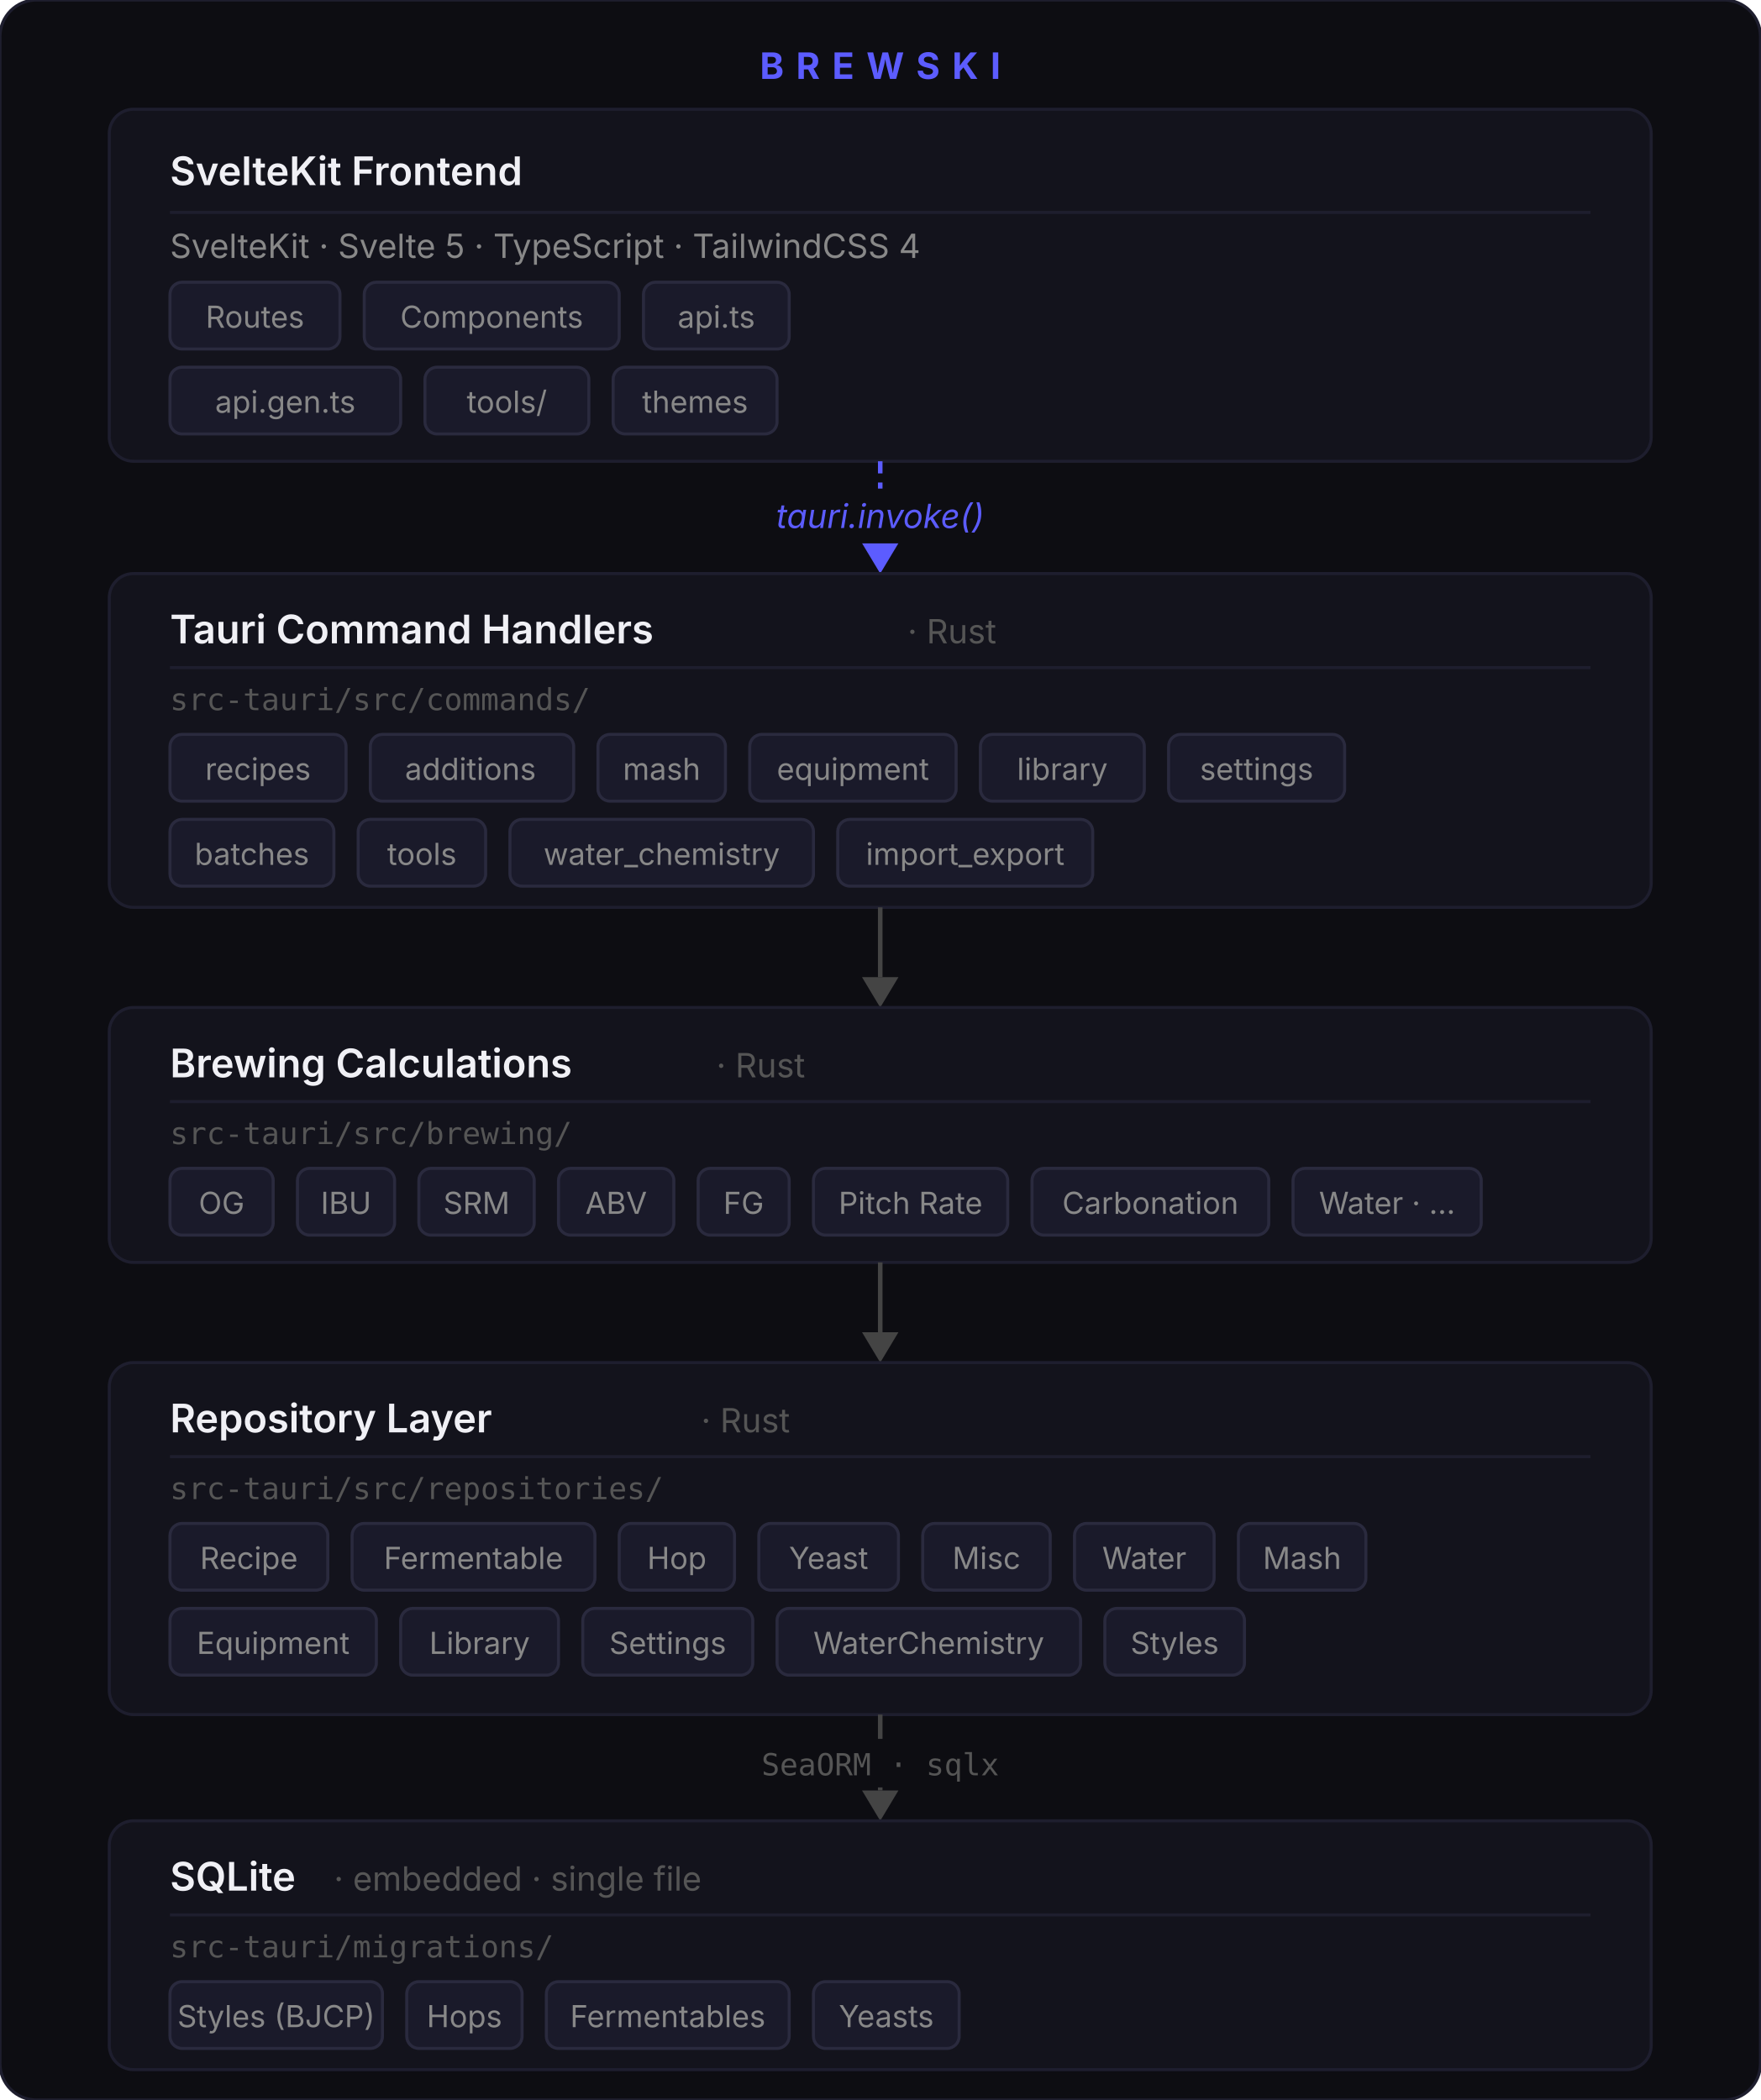
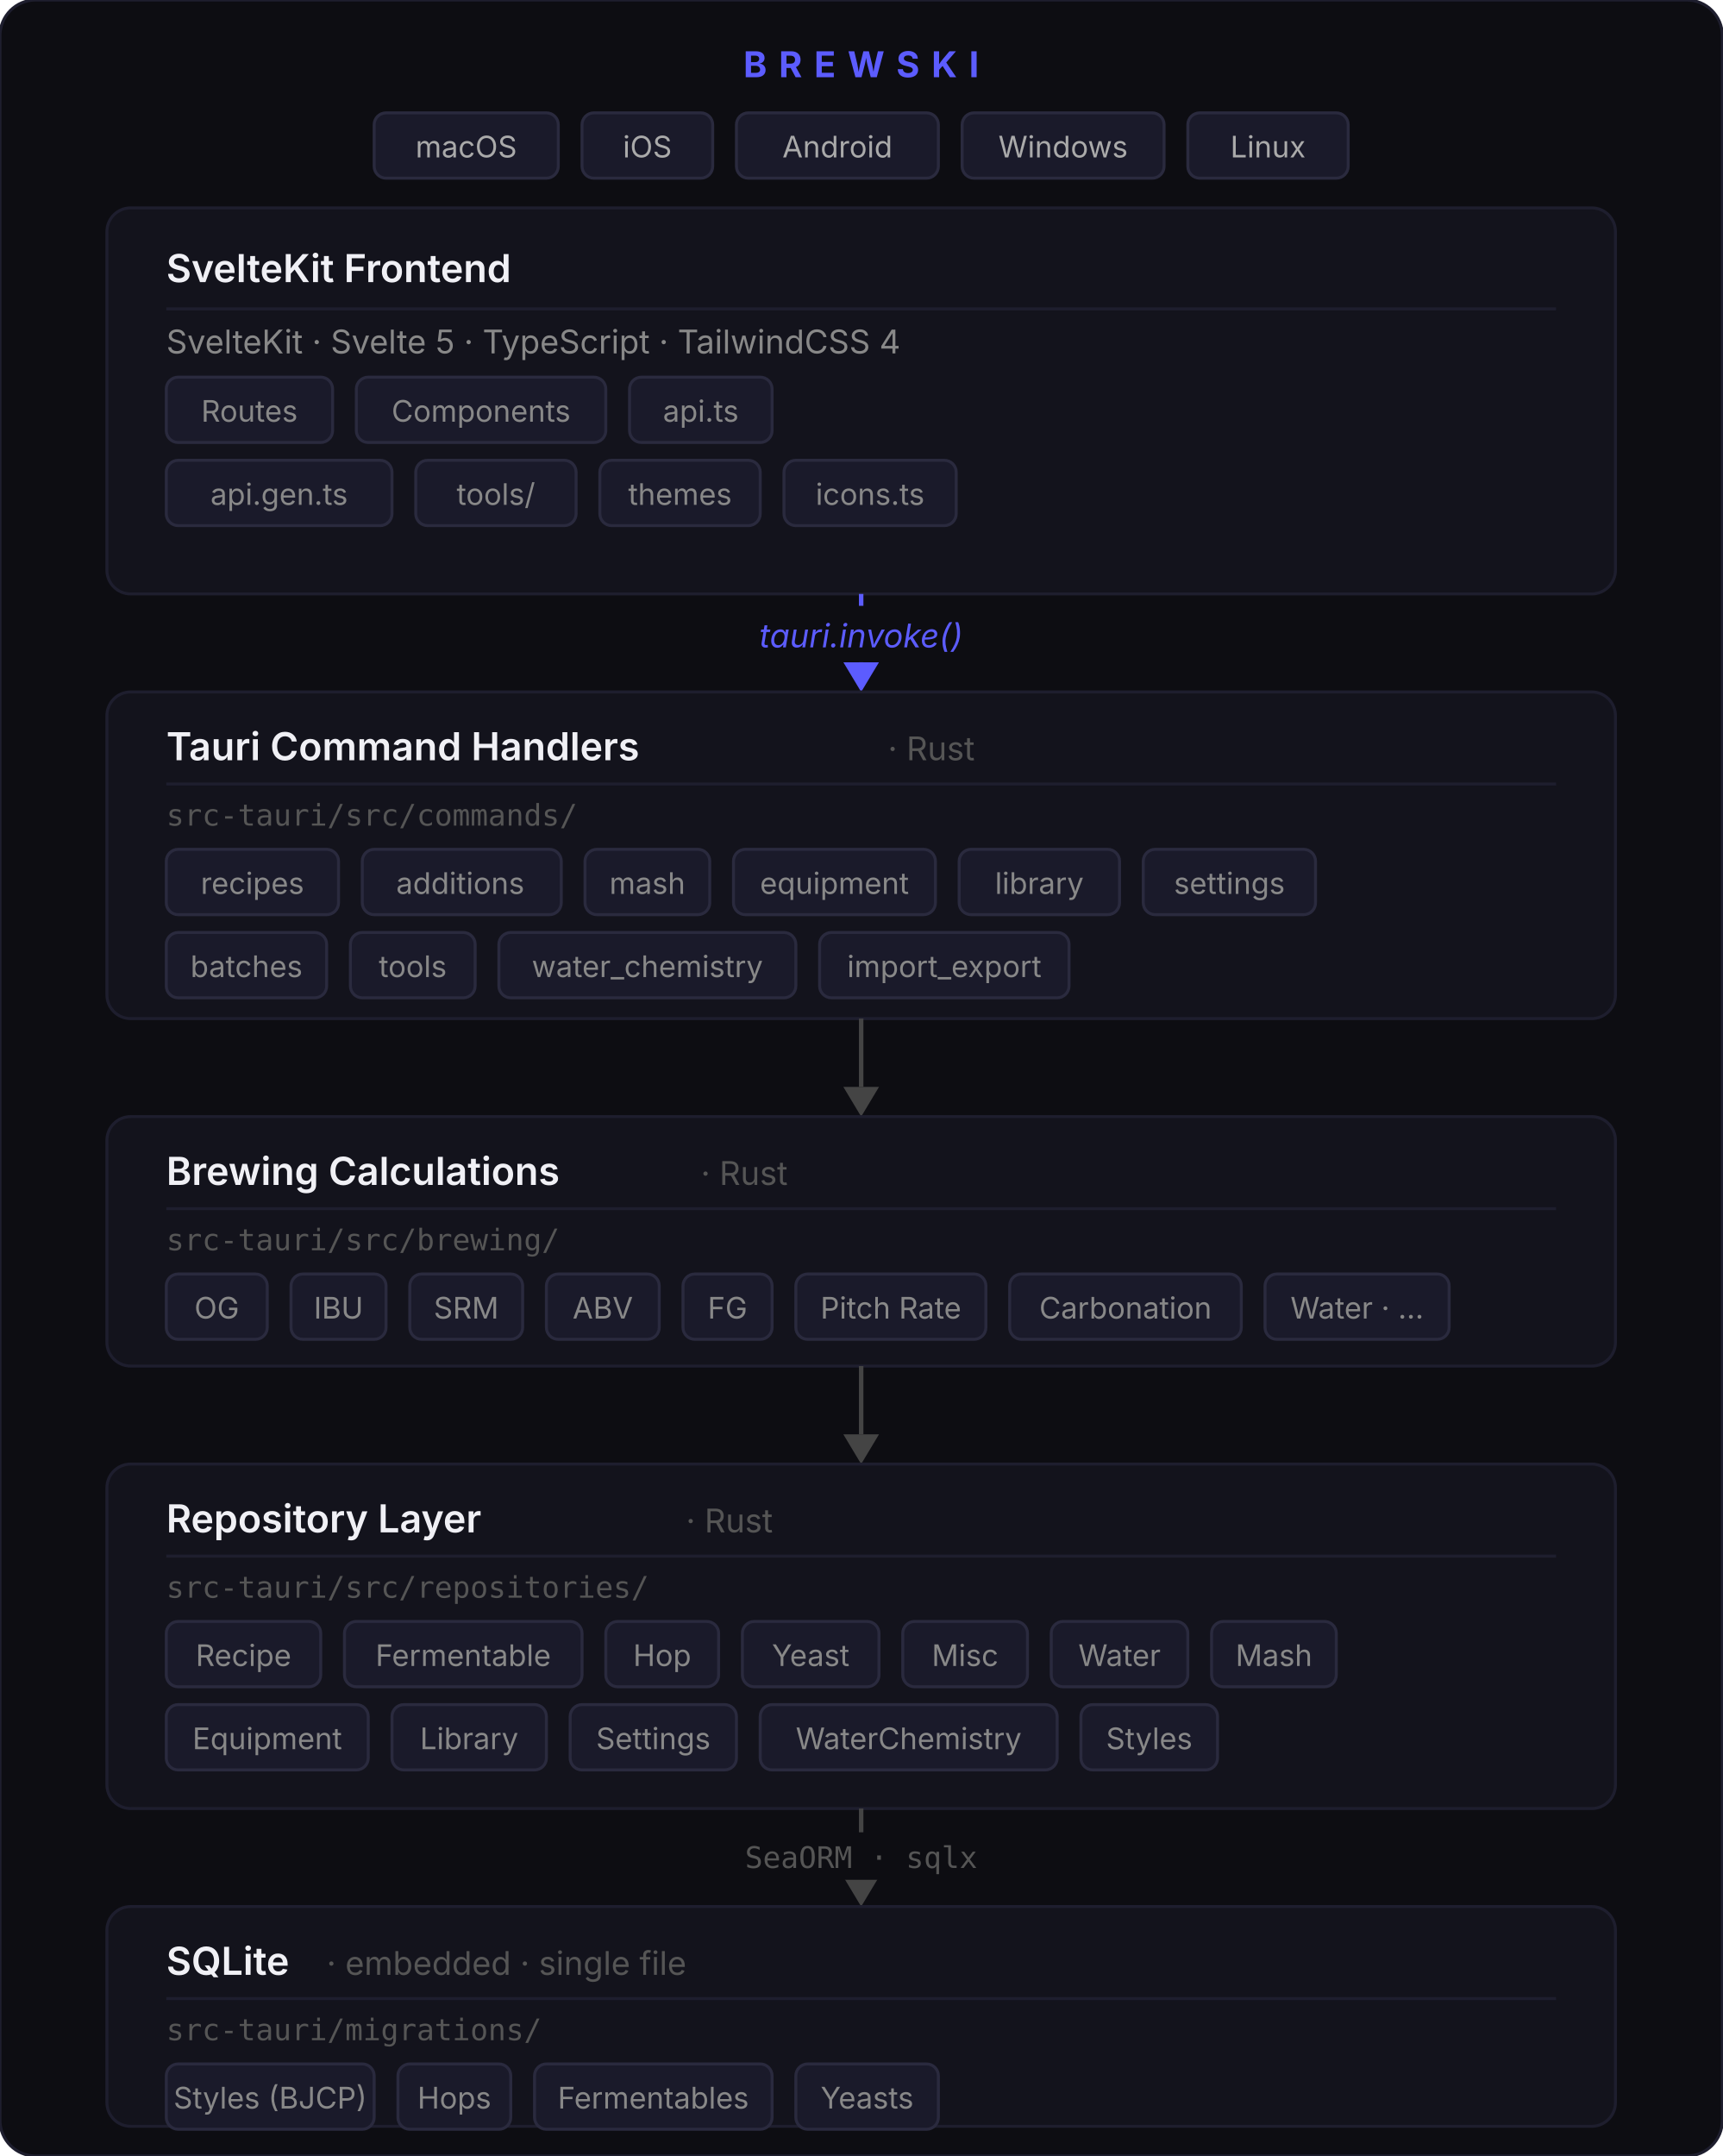
- <svg xmlns="http://www.w3.org/2000/svg" viewBox="0 0 580 692" width="580" height="692">
-   <rect width="580" height="692" rx="12" fill="#0d0d12" stroke="#1e1e2e" stroke-width="1" />
+ <svg xmlns="http://www.w3.org/2000/svg" viewBox="0 0 580 726" width="580" height="726">
+   <rect width="580" height="726" rx="12" fill="#0d0d12" stroke="#1e1e2e" stroke-width="1" />
  <text x="290" y="26" text-anchor="middle" font-family="system-ui, -apple-system, sans-serif" fill="#5c5cff" font-size="12" font-weight="700" letter-spacing="4">BREWSKI</text>
-   <rect x="36" y="36" width="508" height="116" rx="8" fill="#13131c" stroke="#1e1e2e" stroke-width="1" />
-   <text x="56" y="61" font-family="system-ui, -apple-system, sans-serif" fill="#f0f0f5" font-size="13" font-weight="600">SvelteKit Frontend</text>
-   <line x1="56" y1="70" x2="524" y2="70" stroke="#1e1e2e" stroke-width="1" />
-   <text x="56" y="85" font-family="system-ui, -apple-system, sans-serif" fill="#888" font-size="11">SvelteKit · Svelte 5 · TypeScript · TailwindCSS 4</text>
-   <rect x="56" y="93" width="56" height="22" rx="4" fill="#1a1a2a" stroke="#2a2a3e" stroke-width="1" />
-   <text x="84" y="108" text-anchor="middle" font-family="system-ui, -apple-system, sans-serif" fill="#888" font-size="10">Routes</text>
-   <rect x="120" y="93" width="84" height="22" rx="4" fill="#1a1a2a" stroke="#2a2a3e" stroke-width="1" />
-   <text x="162" y="108" text-anchor="middle" font-family="system-ui, -apple-system, sans-serif" fill="#888" font-size="10">Components</text>
-   <rect x="212" y="93" width="48" height="22" rx="4" fill="#1a1a2a" stroke="#2a2a3e" stroke-width="1" />
-   <text x="236" y="108" text-anchor="middle" font-family="system-ui, -apple-system, sans-serif" fill="#888" font-size="10">api.ts</text>
-   <rect x="56" y="121" width="76" height="22" rx="4" fill="#1a1a2a" stroke="#2a2a3e" stroke-width="1" />
-   <text x="94" y="136" text-anchor="middle" font-family="system-ui, -apple-system, sans-serif" fill="#888" font-size="10">api.gen.ts</text>
-   <rect x="140" y="121" width="54" height="22" rx="4" fill="#1a1a2a" stroke="#2a2a3e" stroke-width="1" />
-   <text x="167" y="136" text-anchor="middle" font-family="system-ui, -apple-system, sans-serif" fill="#888" font-size="10">tools/</text>
-   <rect x="202" y="121" width="54" height="22" rx="4" fill="#1a1a2a" stroke="#2a2a3e" stroke-width="1" />
-   <text x="229" y="136" text-anchor="middle" font-family="system-ui, -apple-system, sans-serif" fill="#888" font-size="10">themes</text>
-   <line x1="290" y1="152" x2="290" y2="179" stroke="#5c5cff" stroke-width="1.5" stroke-dasharray="4 3" />
-   <polygon points="290,189 284,179 296,179" fill="#5c5cff" />
-   <rect x="206" y="161" width="168" height="18" rx="3" fill="#0d0d12" />
-   <text x="290" y="174" text-anchor="middle" font-family="system-ui, -apple-system, sans-serif" fill="#5c5cff" font-size="11" font-style="italic">tauri.invoke()</text>
-   <rect x="36" y="189" width="508" height="110" rx="8" fill="#13131c" stroke="#1e1e2e" stroke-width="1" />
-   <text x="56" y="212" font-family="system-ui, -apple-system, sans-serif" fill="#f0f0f5" font-size="13" font-weight="600">Tauri Command Handlers</text>
-   <text x="299" y="212" font-family="system-ui, -apple-system, sans-serif" fill="#555" font-size="11"> · Rust</text>
-   <line x1="56" y1="220" x2="524" y2="220" stroke="#1e1e2e" stroke-width="1" />
-   <text x="56" y="234" font-family="'SFMono-Regular', Consolas, monospace" fill="#555" font-size="10">src-tauri/src/commands/</text>
-   <rect x="56" y="242" width="58" height="22" rx="4" fill="#1a1a2a" stroke="#2a2a3e" stroke-width="1" />
-   <text x="85" y="257" text-anchor="middle" font-family="system-ui, -apple-system, sans-serif" fill="#888" font-size="10">recipes</text>
-   <rect x="122" y="242" width="67" height="22" rx="4" fill="#1a1a2a" stroke="#2a2a3e" stroke-width="1" />
-   <text x="155" y="257" text-anchor="middle" font-family="system-ui, -apple-system, sans-serif" fill="#888" font-size="10">additions</text>
-   <rect x="197" y="242" width="42" height="22" rx="4" fill="#1a1a2a" stroke="#2a2a3e" stroke-width="1" />
-   <text x="218" y="257" text-anchor="middle" font-family="system-ui, -apple-system, sans-serif" fill="#888" font-size="10">mash</text>
-   <rect x="247" y="242" width="68" height="22" rx="4" fill="#1a1a2a" stroke="#2a2a3e" stroke-width="1" />
-   <text x="281" y="257" text-anchor="middle" font-family="system-ui, -apple-system, sans-serif" fill="#888" font-size="10">equipment</text>
-   <rect x="323" y="242" width="54" height="22" rx="4" fill="#1a1a2a" stroke="#2a2a3e" stroke-width="1" />
-   <text x="350" y="257" text-anchor="middle" font-family="system-ui, -apple-system, sans-serif" fill="#888" font-size="10">library</text>
-   <rect x="385" y="242" width="58" height="22" rx="4" fill="#1a1a2a" stroke="#2a2a3e" stroke-width="1" />
-   <text x="414" y="257" text-anchor="middle" font-family="system-ui, -apple-system, sans-serif" fill="#888" font-size="10">settings</text>
-   <rect x="56" y="270" width="54" height="22" rx="4" fill="#1a1a2a" stroke="#2a2a3e" stroke-width="1" />
-   <text x="83" y="285" text-anchor="middle" font-family="system-ui, -apple-system, sans-serif" fill="#888" font-size="10">batches</text>
-   <rect x="118" y="270" width="42" height="22" rx="4" fill="#1a1a2a" stroke="#2a2a3e" stroke-width="1" />
-   <text x="139" y="285" text-anchor="middle" font-family="system-ui, -apple-system, sans-serif" fill="#888" font-size="10">tools</text>
-   <rect x="168" y="270" width="100" height="22" rx="4" fill="#1a1a2a" stroke="#2a2a3e" stroke-width="1" />
-   <text x="218" y="285" text-anchor="middle" font-family="system-ui, -apple-system, sans-serif" fill="#888" font-size="10">water_chemistry</text>
-   <rect x="276" y="270" width="84" height="22" rx="4" fill="#1a1a2a" stroke="#2a2a3e" stroke-width="1" />
-   <text x="318" y="285" text-anchor="middle" font-family="system-ui, -apple-system, sans-serif" fill="#888" font-size="10">import_export</text>
-   <line x1="290" y1="299" x2="290" y2="322" stroke="#444" stroke-width="1.5" />
-   <polygon points="290,332 284,322 296,322" fill="#444" />
-   <rect x="36" y="332" width="508" height="84" rx="8" fill="#13131c" stroke="#1e1e2e" stroke-width="1" />
-   <text x="56" y="355" font-family="system-ui, -apple-system, sans-serif" fill="#f0f0f5" font-size="13" font-weight="600">Brewing Calculations</text>
-   <text x="236" y="355" font-family="system-ui, -apple-system, sans-serif" fill="#555" font-size="11"> · Rust</text>
-   <line x1="56" y1="363" x2="524" y2="363" stroke="#1e1e2e" stroke-width="1" />
-   <text x="56" y="377" font-family="'SFMono-Regular', Consolas, monospace" fill="#555" font-size="10">src-tauri/src/brewing/</text>
-   <rect x="56" y="385" width="34" height="22" rx="4" fill="#1a1a2a" stroke="#2a2a3e" stroke-width="1" />
-   <text x="73" y="400" text-anchor="middle" font-family="system-ui, -apple-system, sans-serif" fill="#888" font-size="10">OG</text>
-   <rect x="98" y="385" width="32" height="22" rx="4" fill="#1a1a2a" stroke="#2a2a3e" stroke-width="1" />
-   <text x="114" y="400" text-anchor="middle" font-family="system-ui, -apple-system, sans-serif" fill="#888" font-size="10">IBU</text>
-   <rect x="138" y="385" width="38" height="22" rx="4" fill="#1a1a2a" stroke="#2a2a3e" stroke-width="1" />
-   <text x="157" y="400" text-anchor="middle" font-family="system-ui, -apple-system, sans-serif" fill="#888" font-size="10">SRM</text>
-   <rect x="184" y="385" width="38" height="22" rx="4" fill="#1a1a2a" stroke="#2a2a3e" stroke-width="1" />
-   <text x="203" y="400" text-anchor="middle" font-family="system-ui, -apple-system, sans-serif" fill="#888" font-size="10">ABV</text>
-   <rect x="230" y="385" width="30" height="22" rx="4" fill="#1a1a2a" stroke="#2a2a3e" stroke-width="1" />
-   <text x="245" y="400" text-anchor="middle" font-family="system-ui, -apple-system, sans-serif" fill="#888" font-size="10">FG</text>
-   <rect x="268" y="385" width="64" height="22" rx="4" fill="#1a1a2a" stroke="#2a2a3e" stroke-width="1" />
-   <text x="300" y="400" text-anchor="middle" font-family="system-ui, -apple-system, sans-serif" fill="#888" font-size="10">Pitch Rate</text>
-   <rect x="340" y="385" width="78" height="22" rx="4" fill="#1a1a2a" stroke="#2a2a3e" stroke-width="1" />
-   <text x="379" y="400" text-anchor="middle" font-family="system-ui, -apple-system, sans-serif" fill="#888" font-size="10">Carbonation</text>
-   <rect x="426" y="385" width="62" height="22" rx="4" fill="#1a1a2a" stroke="#2a2a3e" stroke-width="1" />
-   <text x="457" y="400" text-anchor="middle" font-family="system-ui, -apple-system, sans-serif" fill="#888" font-size="10">Water · …</text>
-   <line x1="290" y1="416" x2="290" y2="439" stroke="#444" stroke-width="1.5" />
-   <polygon points="290,449 284,439 296,439" fill="#444" />
-   <rect x="36" y="449" width="508" height="116" rx="8" fill="#13131c" stroke="#1e1e2e" stroke-width="1" />
-   <text x="56" y="472" font-family="system-ui, -apple-system, sans-serif" fill="#f0f0f5" font-size="13" font-weight="600">Repository Layer</text>
-   <text x="231" y="472" font-family="system-ui, -apple-system, sans-serif" fill="#555" font-size="11"> · Rust</text>
-   <line x1="56" y1="480" x2="524" y2="480" stroke="#1e1e2e" stroke-width="1" />
-   <text x="56" y="494" font-family="'SFMono-Regular', Consolas, monospace" fill="#555" font-size="10">src-tauri/src/repositories/</text>
-   <rect x="56" y="502" width="52" height="22" rx="4" fill="#1a1a2a" stroke="#2a2a3e" stroke-width="1" />
-   <text x="82" y="517" text-anchor="middle" font-family="system-ui, -apple-system, sans-serif" fill="#888" font-size="10">Recipe</text>
-   <rect x="116" y="502" width="80" height="22" rx="4" fill="#1a1a2a" stroke="#2a2a3e" stroke-width="1" />
-   <text x="156" y="517" text-anchor="middle" font-family="system-ui, -apple-system, sans-serif" fill="#888" font-size="10">Fermentable</text>
-   <rect x="204" y="502" width="38" height="22" rx="4" fill="#1a1a2a" stroke="#2a2a3e" stroke-width="1" />
-   <text x="223" y="517" text-anchor="middle" font-family="system-ui, -apple-system, sans-serif" fill="#888" font-size="10">Hop</text>
-   <rect x="250" y="502" width="46" height="22" rx="4" fill="#1a1a2a" stroke="#2a2a3e" stroke-width="1" />
-   <text x="273" y="517" text-anchor="middle" font-family="system-ui, -apple-system, sans-serif" fill="#888" font-size="10">Yeast</text>
-   <rect x="304" y="502" width="42" height="22" rx="4" fill="#1a1a2a" stroke="#2a2a3e" stroke-width="1" />
-   <text x="325" y="517" text-anchor="middle" font-family="system-ui, -apple-system, sans-serif" fill="#888" font-size="10">Misc</text>
-   <rect x="354" y="502" width="46" height="22" rx="4" fill="#1a1a2a" stroke="#2a2a3e" stroke-width="1" />
-   <text x="377" y="517" text-anchor="middle" font-family="system-ui, -apple-system, sans-serif" fill="#888" font-size="10">Water</text>
-   <rect x="408" y="502" width="42" height="22" rx="4" fill="#1a1a2a" stroke="#2a2a3e" stroke-width="1" />
-   <text x="429" y="517" text-anchor="middle" font-family="system-ui, -apple-system, sans-serif" fill="#888" font-size="10">Mash</text>
-   <rect x="56" y="530" width="68" height="22" rx="4" fill="#1a1a2a" stroke="#2a2a3e" stroke-width="1" />
-   <text x="90" y="545" text-anchor="middle" font-family="system-ui, -apple-system, sans-serif" fill="#888" font-size="10">Equipment</text>
-   <rect x="132" y="530" width="52" height="22" rx="4" fill="#1a1a2a" stroke="#2a2a3e" stroke-width="1" />
-   <text x="158" y="545" text-anchor="middle" font-family="system-ui, -apple-system, sans-serif" fill="#888" font-size="10">Library</text>
-   <rect x="192" y="530" width="56" height="22" rx="4" fill="#1a1a2a" stroke="#2a2a3e" stroke-width="1" />
-   <text x="220" y="545" text-anchor="middle" font-family="system-ui, -apple-system, sans-serif" fill="#888" font-size="10">Settings</text>
-   <rect x="256" y="530" width="100" height="22" rx="4" fill="#1a1a2a" stroke="#2a2a3e" stroke-width="1" />
-   <text x="306" y="545" text-anchor="middle" font-family="system-ui, -apple-system, sans-serif" fill="#888" font-size="10">WaterChemistry</text>
-   <rect x="364" y="530" width="46" height="22" rx="4" fill="#1a1a2a" stroke="#2a2a3e" stroke-width="1" />
-   <text x="387" y="545" text-anchor="middle" font-family="system-ui, -apple-system, sans-serif" fill="#888" font-size="10">Styles</text>
-   <line x1="290" y1="565" x2="290" y2="590" stroke="#444" stroke-width="1.5" />
-   <polygon points="290,600 284,590 296,590" fill="#444" />
-   <rect x="215" y="573" width="150" height="16" rx="3" fill="#0d0d12" />
-   <text x="290" y="585" text-anchor="middle" font-family="'SFMono-Regular', Consolas, monospace" fill="#555" font-size="10">SeaORM · sqlx</text>
-   <rect x="36" y="600" width="508" height="82" rx="8" fill="#13131c" stroke="#1e1e2e" stroke-width="1" />
-   <text x="56" y="623" font-family="system-ui, -apple-system, sans-serif" fill="#f0f0f5" font-size="13" font-weight="600">SQLite</text>
-   <text x="110" y="623" font-family="system-ui, -apple-system, sans-serif" fill="#555" font-size="11"> · embedded · single file</text>
-   <line x1="56" y1="631" x2="524" y2="631" stroke="#1e1e2e" stroke-width="1" />
-   <text x="56" y="645" font-family="'SFMono-Regular', Consolas, monospace" fill="#555" font-size="10">src-tauri/migrations/</text>
-   <rect x="56" y="653" width="70" height="22" rx="4" fill="#1a1a2a" stroke="#2a2a3e" stroke-width="1" />
-   <text x="91" y="668" text-anchor="middle" font-family="system-ui, -apple-system, sans-serif" fill="#888" font-size="10">Styles (BJCP)</text>
-   <rect x="134" y="653" width="38" height="22" rx="4" fill="#1a1a2a" stroke="#2a2a3e" stroke-width="1" />
-   <text x="153" y="668" text-anchor="middle" font-family="system-ui, -apple-system, sans-serif" fill="#888" font-size="10">Hops</text>
-   <rect x="180" y="653" width="80" height="22" rx="4" fill="#1a1a2a" stroke="#2a2a3e" stroke-width="1" />
-   <text x="220" y="668" text-anchor="middle" font-family="system-ui, -apple-system, sans-serif" fill="#888" font-size="10">Fermentables</text>
-   <rect x="268" y="653" width="48" height="22" rx="4" fill="#1a1a2a" stroke="#2a2a3e" stroke-width="1" />
-   <text x="292" y="668" text-anchor="middle" font-family="system-ui, -apple-system, sans-serif" fill="#888" font-size="10">Yeasts</text>
+   <rect x="126" y="38" width="62" height="22" rx="4" fill="#1a1a2a" stroke="#2a2a3e" stroke-width="1" />
+   <text x="157" y="53" text-anchor="middle" font-family="system-ui, -apple-system, sans-serif" fill="#aaa" font-size="10">macOS</text>
+   <rect x="196" y="38" width="44" height="22" rx="4" fill="#1a1a2a" stroke="#2a2a3e" stroke-width="1" />
+   <text x="218" y="53" text-anchor="middle" font-family="system-ui, -apple-system, sans-serif" fill="#aaa" font-size="10">iOS</text>
+   <rect x="248" y="38" width="68" height="22" rx="4" fill="#1a1a2a" stroke="#2a2a3e" stroke-width="1" />
+   <text x="282" y="53" text-anchor="middle" font-family="system-ui, -apple-system, sans-serif" fill="#aaa" font-size="10">Android</text>
+   <rect x="324" y="38" width="68" height="22" rx="4" fill="#1a1a2a" stroke="#2a2a3e" stroke-width="1" />
+   <text x="358" y="53" text-anchor="middle" font-family="system-ui, -apple-system, sans-serif" fill="#aaa" font-size="10">Windows</text>
+   <rect x="400" y="38" width="54" height="22" rx="4" fill="#1a1a2a" stroke="#2a2a3e" stroke-width="1" />
+   <text x="427" y="53" text-anchor="middle" font-family="system-ui, -apple-system, sans-serif" fill="#aaa" font-size="10">Linux</text>
+   <rect x="36" y="70" width="508" height="130" rx="8" fill="#13131c" stroke="#1e1e2e" stroke-width="1" />
+   <text x="56" y="95" font-family="system-ui, -apple-system, sans-serif" fill="#f0f0f5" font-size="13" font-weight="600">SvelteKit Frontend</text>
+   <line x1="56" y1="104" x2="524" y2="104" stroke="#1e1e2e" stroke-width="1" />
+   <text x="56" y="119" font-family="system-ui, -apple-system, sans-serif" fill="#888" font-size="11">SvelteKit · Svelte 5 · TypeScript · TailwindCSS 4</text>
+   <rect x="56" y="127" width="56" height="22" rx="4" fill="#1a1a2a" stroke="#2a2a3e" stroke-width="1" />
+   <text x="84" y="142" text-anchor="middle" font-family="system-ui, -apple-system, sans-serif" fill="#888" font-size="10">Routes</text>
+   <rect x="120" y="127" width="84" height="22" rx="4" fill="#1a1a2a" stroke="#2a2a3e" stroke-width="1" />
+   <text x="162" y="142" text-anchor="middle" font-family="system-ui, -apple-system, sans-serif" fill="#888" font-size="10">Components</text>
+   <rect x="212" y="127" width="48" height="22" rx="4" fill="#1a1a2a" stroke="#2a2a3e" stroke-width="1" />
+   <text x="236" y="142" text-anchor="middle" font-family="system-ui, -apple-system, sans-serif" fill="#888" font-size="10">api.ts</text>
+   <rect x="56" y="155" width="76" height="22" rx="4" fill="#1a1a2a" stroke="#2a2a3e" stroke-width="1" />
+   <text x="94" y="170" text-anchor="middle" font-family="system-ui, -apple-system, sans-serif" fill="#888" font-size="10">api.gen.ts</text>
+   <rect x="140" y="155" width="54" height="22" rx="4" fill="#1a1a2a" stroke="#2a2a3e" stroke-width="1" />
+   <text x="167" y="170" text-anchor="middle" font-family="system-ui, -apple-system, sans-serif" fill="#888" font-size="10">tools/</text>
+   <rect x="202" y="155" width="54" height="22" rx="4" fill="#1a1a2a" stroke="#2a2a3e" stroke-width="1" />
+   <text x="229" y="170" text-anchor="middle" font-family="system-ui, -apple-system, sans-serif" fill="#888" font-size="10">themes</text>
+   <rect x="264" y="155" width="58" height="22" rx="4" fill="#1a1a2a" stroke="#2a2a3e" stroke-width="1" />
+   <text x="293" y="170" text-anchor="middle" font-family="system-ui, -apple-system, sans-serif" fill="#888" font-size="10">icons.ts</text>
+   <line x1="290" y1="200" x2="290" y2="223" stroke="#5c5cff" stroke-width="1.5" stroke-dasharray="4 3" />
+   <polygon points="290,233 284,223 296,223" fill="#5c5cff" />
+   <rect x="206" y="205" width="168" height="18" rx="3" fill="#0d0d12" />
+   <text x="290" y="218" text-anchor="middle" font-family="system-ui, -apple-system, sans-serif" fill="#5c5cff" font-size="11" font-style="italic">tauri.invoke()</text>
+   <rect x="36" y="233" width="508" height="110" rx="8" fill="#13131c" stroke="#1e1e2e" stroke-width="1" />
+   <text x="56" y="256" font-family="system-ui, -apple-system, sans-serif" fill="#f0f0f5" font-size="13" font-weight="600">Tauri Command Handlers</text>
+   <text x="299" y="256" font-family="system-ui, -apple-system, sans-serif" fill="#555" font-size="11"> · Rust</text>
+   <line x1="56" y1="264" x2="524" y2="264" stroke="#1e1e2e" stroke-width="1" />
+   <text x="56" y="278" font-family="'SFMono-Regular', Consolas, monospace" fill="#555" font-size="10">src-tauri/src/commands/</text>
+   <rect x="56" y="286" width="58" height="22" rx="4" fill="#1a1a2a" stroke="#2a2a3e" stroke-width="1" />
+   <text x="85" y="301" text-anchor="middle" font-family="system-ui, -apple-system, sans-serif" fill="#888" font-size="10">recipes</text>
+   <rect x="122" y="286" width="67" height="22" rx="4" fill="#1a1a2a" stroke="#2a2a3e" stroke-width="1" />
+   <text x="155" y="301" text-anchor="middle" font-family="system-ui, -apple-system, sans-serif" fill="#888" font-size="10">additions</text>
+   <rect x="197" y="286" width="42" height="22" rx="4" fill="#1a1a2a" stroke="#2a2a3e" stroke-width="1" />
+   <text x="218" y="301" text-anchor="middle" font-family="system-ui, -apple-system, sans-serif" fill="#888" font-size="10">mash</text>
+   <rect x="247" y="286" width="68" height="22" rx="4" fill="#1a1a2a" stroke="#2a2a3e" stroke-width="1" />
+   <text x="281" y="301" text-anchor="middle" font-family="system-ui, -apple-system, sans-serif" fill="#888" font-size="10">equipment</text>
+   <rect x="323" y="286" width="54" height="22" rx="4" fill="#1a1a2a" stroke="#2a2a3e" stroke-width="1" />
+   <text x="350" y="301" text-anchor="middle" font-family="system-ui, -apple-system, sans-serif" fill="#888" font-size="10">library</text>
+   <rect x="385" y="286" width="58" height="22" rx="4" fill="#1a1a2a" stroke="#2a2a3e" stroke-width="1" />
+   <text x="414" y="301" text-anchor="middle" font-family="system-ui, -apple-system, sans-serif" fill="#888" font-size="10">settings</text>
+   <rect x="56" y="314" width="54" height="22" rx="4" fill="#1a1a2a" stroke="#2a2a3e" stroke-width="1" />
+   <text x="83" y="329" text-anchor="middle" font-family="system-ui, -apple-system, sans-serif" fill="#888" font-size="10">batches</text>
+   <rect x="118" y="314" width="42" height="22" rx="4" fill="#1a1a2a" stroke="#2a2a3e" stroke-width="1" />
+   <text x="139" y="329" text-anchor="middle" font-family="system-ui, -apple-system, sans-serif" fill="#888" font-size="10">tools</text>
+   <rect x="168" y="314" width="100" height="22" rx="4" fill="#1a1a2a" stroke="#2a2a3e" stroke-width="1" />
+   <text x="218" y="329" text-anchor="middle" font-family="system-ui, -apple-system, sans-serif" fill="#888" font-size="10">water_chemistry</text>
+   <rect x="276" y="314" width="84" height="22" rx="4" fill="#1a1a2a" stroke="#2a2a3e" stroke-width="1" />
+   <text x="318" y="329" text-anchor="middle" font-family="system-ui, -apple-system, sans-serif" fill="#888" font-size="10">import_export</text>
+   <line x1="290" y1="343" x2="290" y2="366" stroke="#444" stroke-width="1.5" />
+   <polygon points="290,376 284,366 296,366" fill="#444" />
+   <rect x="36" y="376" width="508" height="84" rx="8" fill="#13131c" stroke="#1e1e2e" stroke-width="1" />
+   <text x="56" y="399" font-family="system-ui, -apple-system, sans-serif" fill="#f0f0f5" font-size="13" font-weight="600">Brewing Calculations</text>
+   <text x="236" y="399" font-family="system-ui, -apple-system, sans-serif" fill="#555" font-size="11"> · Rust</text>
+   <line x1="56" y1="407" x2="524" y2="407" stroke="#1e1e2e" stroke-width="1" />
+   <text x="56" y="421" font-family="'SFMono-Regular', Consolas, monospace" fill="#555" font-size="10">src-tauri/src/brewing/</text>
+   <rect x="56" y="429" width="34" height="22" rx="4" fill="#1a1a2a" stroke="#2a2a3e" stroke-width="1" />
+   <text x="73" y="444" text-anchor="middle" font-family="system-ui, -apple-system, sans-serif" fill="#888" font-size="10">OG</text>
+   <rect x="98" y="429" width="32" height="22" rx="4" fill="#1a1a2a" stroke="#2a2a3e" stroke-width="1" />
+   <text x="114" y="444" text-anchor="middle" font-family="system-ui, -apple-system, sans-serif" fill="#888" font-size="10">IBU</text>
+   <rect x="138" y="429" width="38" height="22" rx="4" fill="#1a1a2a" stroke="#2a2a3e" stroke-width="1" />
+   <text x="157" y="444" text-anchor="middle" font-family="system-ui, -apple-system, sans-serif" fill="#888" font-size="10">SRM</text>
+   <rect x="184" y="429" width="38" height="22" rx="4" fill="#1a1a2a" stroke="#2a2a3e" stroke-width="1" />
+   <text x="203" y="444" text-anchor="middle" font-family="system-ui, -apple-system, sans-serif" fill="#888" font-size="10">ABV</text>
+   <rect x="230" y="429" width="30" height="22" rx="4" fill="#1a1a2a" stroke="#2a2a3e" stroke-width="1" />
+   <text x="245" y="444" text-anchor="middle" font-family="system-ui, -apple-system, sans-serif" fill="#888" font-size="10">FG</text>
+   <rect x="268" y="429" width="64" height="22" rx="4" fill="#1a1a2a" stroke="#2a2a3e" stroke-width="1" />
+   <text x="300" y="444" text-anchor="middle" font-family="system-ui, -apple-system, sans-serif" fill="#888" font-size="10">Pitch Rate</text>
+   <rect x="340" y="429" width="78" height="22" rx="4" fill="#1a1a2a" stroke="#2a2a3e" stroke-width="1" />
+   <text x="379" y="444" text-anchor="middle" font-family="system-ui, -apple-system, sans-serif" fill="#888" font-size="10">Carbonation</text>
+   <rect x="426" y="429" width="62" height="22" rx="4" fill="#1a1a2a" stroke="#2a2a3e" stroke-width="1" />
+   <text x="457" y="444" text-anchor="middle" font-family="system-ui, -apple-system, sans-serif" fill="#888" font-size="10">Water · …</text>
+   <line x1="290" y1="460" x2="290" y2="483" stroke="#444" stroke-width="1.5" />
+   <polygon points="290,493 284,483 296,483" fill="#444" />
+   <rect x="36" y="493" width="508" height="116" rx="8" fill="#13131c" stroke="#1e1e2e" stroke-width="1" />
+   <text x="56" y="516" font-family="system-ui, -apple-system, sans-serif" fill="#f0f0f5" font-size="13" font-weight="600">Repository Layer</text>
+   <text x="231" y="516" font-family="system-ui, -apple-system, sans-serif" fill="#555" font-size="11"> · Rust</text>
+   <line x1="56" y1="524" x2="524" y2="524" stroke="#1e1e2e" stroke-width="1" />
+   <text x="56" y="538" font-family="'SFMono-Regular', Consolas, monospace" fill="#555" font-size="10">src-tauri/src/repositories/</text>
+   <rect x="56" y="546" width="52" height="22" rx="4" fill="#1a1a2a" stroke="#2a2a3e" stroke-width="1" />
+   <text x="82" y="561" text-anchor="middle" font-family="system-ui, -apple-system, sans-serif" fill="#888" font-size="10">Recipe</text>
+   <rect x="116" y="546" width="80" height="22" rx="4" fill="#1a1a2a" stroke="#2a2a3e" stroke-width="1" />
+   <text x="156" y="561" text-anchor="middle" font-family="system-ui, -apple-system, sans-serif" fill="#888" font-size="10">Fermentable</text>
+   <rect x="204" y="546" width="38" height="22" rx="4" fill="#1a1a2a" stroke="#2a2a3e" stroke-width="1" />
+   <text x="223" y="561" text-anchor="middle" font-family="system-ui, -apple-system, sans-serif" fill="#888" font-size="10">Hop</text>
+   <rect x="250" y="546" width="46" height="22" rx="4" fill="#1a1a2a" stroke="#2a2a3e" stroke-width="1" />
+   <text x="273" y="561" text-anchor="middle" font-family="system-ui, -apple-system, sans-serif" fill="#888" font-size="10">Yeast</text>
+   <rect x="304" y="546" width="42" height="22" rx="4" fill="#1a1a2a" stroke="#2a2a3e" stroke-width="1" />
+   <text x="325" y="561" text-anchor="middle" font-family="system-ui, -apple-system, sans-serif" fill="#888" font-size="10">Misc</text>
+   <rect x="354" y="546" width="46" height="22" rx="4" fill="#1a1a2a" stroke="#2a2a3e" stroke-width="1" />
+   <text x="377" y="561" text-anchor="middle" font-family="system-ui, -apple-system, sans-serif" fill="#888" font-size="10">Water</text>
+   <rect x="408" y="546" width="42" height="22" rx="4" fill="#1a1a2a" stroke="#2a2a3e" stroke-width="1" />
+   <text x="429" y="561" text-anchor="middle" font-family="system-ui, -apple-system, sans-serif" fill="#888" font-size="10">Mash</text>
+   <rect x="56" y="574" width="68" height="22" rx="4" fill="#1a1a2a" stroke="#2a2a3e" stroke-width="1" />
+   <text x="90" y="589" text-anchor="middle" font-family="system-ui, -apple-system, sans-serif" fill="#888" font-size="10">Equipment</text>
+   <rect x="132" y="574" width="52" height="22" rx="4" fill="#1a1a2a" stroke="#2a2a3e" stroke-width="1" />
+   <text x="158" y="589" text-anchor="middle" font-family="system-ui, -apple-system, sans-serif" fill="#888" font-size="10">Library</text>
+   <rect x="192" y="574" width="56" height="22" rx="4" fill="#1a1a2a" stroke="#2a2a3e" stroke-width="1" />
+   <text x="220" y="589" text-anchor="middle" font-family="system-ui, -apple-system, sans-serif" fill="#888" font-size="10">Settings</text>
+   <rect x="256" y="574" width="100" height="22" rx="4" fill="#1a1a2a" stroke="#2a2a3e" stroke-width="1" />
+   <text x="306" y="589" text-anchor="middle" font-family="system-ui, -apple-system, sans-serif" fill="#888" font-size="10">WaterChemistry</text>
+   <rect x="364" y="574" width="46" height="22" rx="4" fill="#1a1a2a" stroke="#2a2a3e" stroke-width="1" />
+   <text x="387" y="589" text-anchor="middle" font-family="system-ui, -apple-system, sans-serif" fill="#888" font-size="10">Styles</text>
+   <line x1="290" y1="609" x2="290" y2="632" stroke="#444" stroke-width="1.5" />
+   <polygon points="290,642 284,632 296,632" fill="#444" />
+   <rect x="215" y="617" width="150" height="16" rx="3" fill="#0d0d12" />
+   <text x="290" y="629" text-anchor="middle" font-family="'SFMono-Regular', Consolas, monospace" fill="#555" font-size="10">SeaORM · sqlx</text>
+   <rect x="36" y="642" width="508" height="74" rx="8" fill="#13131c" stroke="#1e1e2e" stroke-width="1" />
+   <text x="56" y="665" font-family="system-ui, -apple-system, sans-serif" fill="#f0f0f5" font-size="13" font-weight="600">SQLite</text>
+   <text x="110" y="665" font-family="system-ui, -apple-system, sans-serif" fill="#555" font-size="11"> · embedded · single file</text>
+   <line x1="56" y1="673" x2="524" y2="673" stroke="#1e1e2e" stroke-width="1" />
+   <text x="56" y="687" font-family="'SFMono-Regular', Consolas, monospace" fill="#555" font-size="10">src-tauri/migrations/</text>
+   <rect x="56" y="695" width="70" height="22" rx="4" fill="#1a1a2a" stroke="#2a2a3e" stroke-width="1" />
+   <text x="91" y="710" text-anchor="middle" font-family="system-ui, -apple-system, sans-serif" fill="#888" font-size="10">Styles (BJCP)</text>
+   <rect x="134" y="695" width="38" height="22" rx="4" fill="#1a1a2a" stroke="#2a2a3e" stroke-width="1" />
+   <text x="153" y="710" text-anchor="middle" font-family="system-ui, -apple-system, sans-serif" fill="#888" font-size="10">Hops</text>
+   <rect x="180" y="695" width="80" height="22" rx="4" fill="#1a1a2a" stroke="#2a2a3e" stroke-width="1" />
+   <text x="220" y="710" text-anchor="middle" font-family="system-ui, -apple-system, sans-serif" fill="#888" font-size="10">Fermentables</text>
+   <rect x="268" y="695" width="48" height="22" rx="4" fill="#1a1a2a" stroke="#2a2a3e" stroke-width="1" />
+   <text x="292" y="710" text-anchor="middle" font-family="system-ui, -apple-system, sans-serif" fill="#888" font-size="10">Yeasts</text>
</svg>
